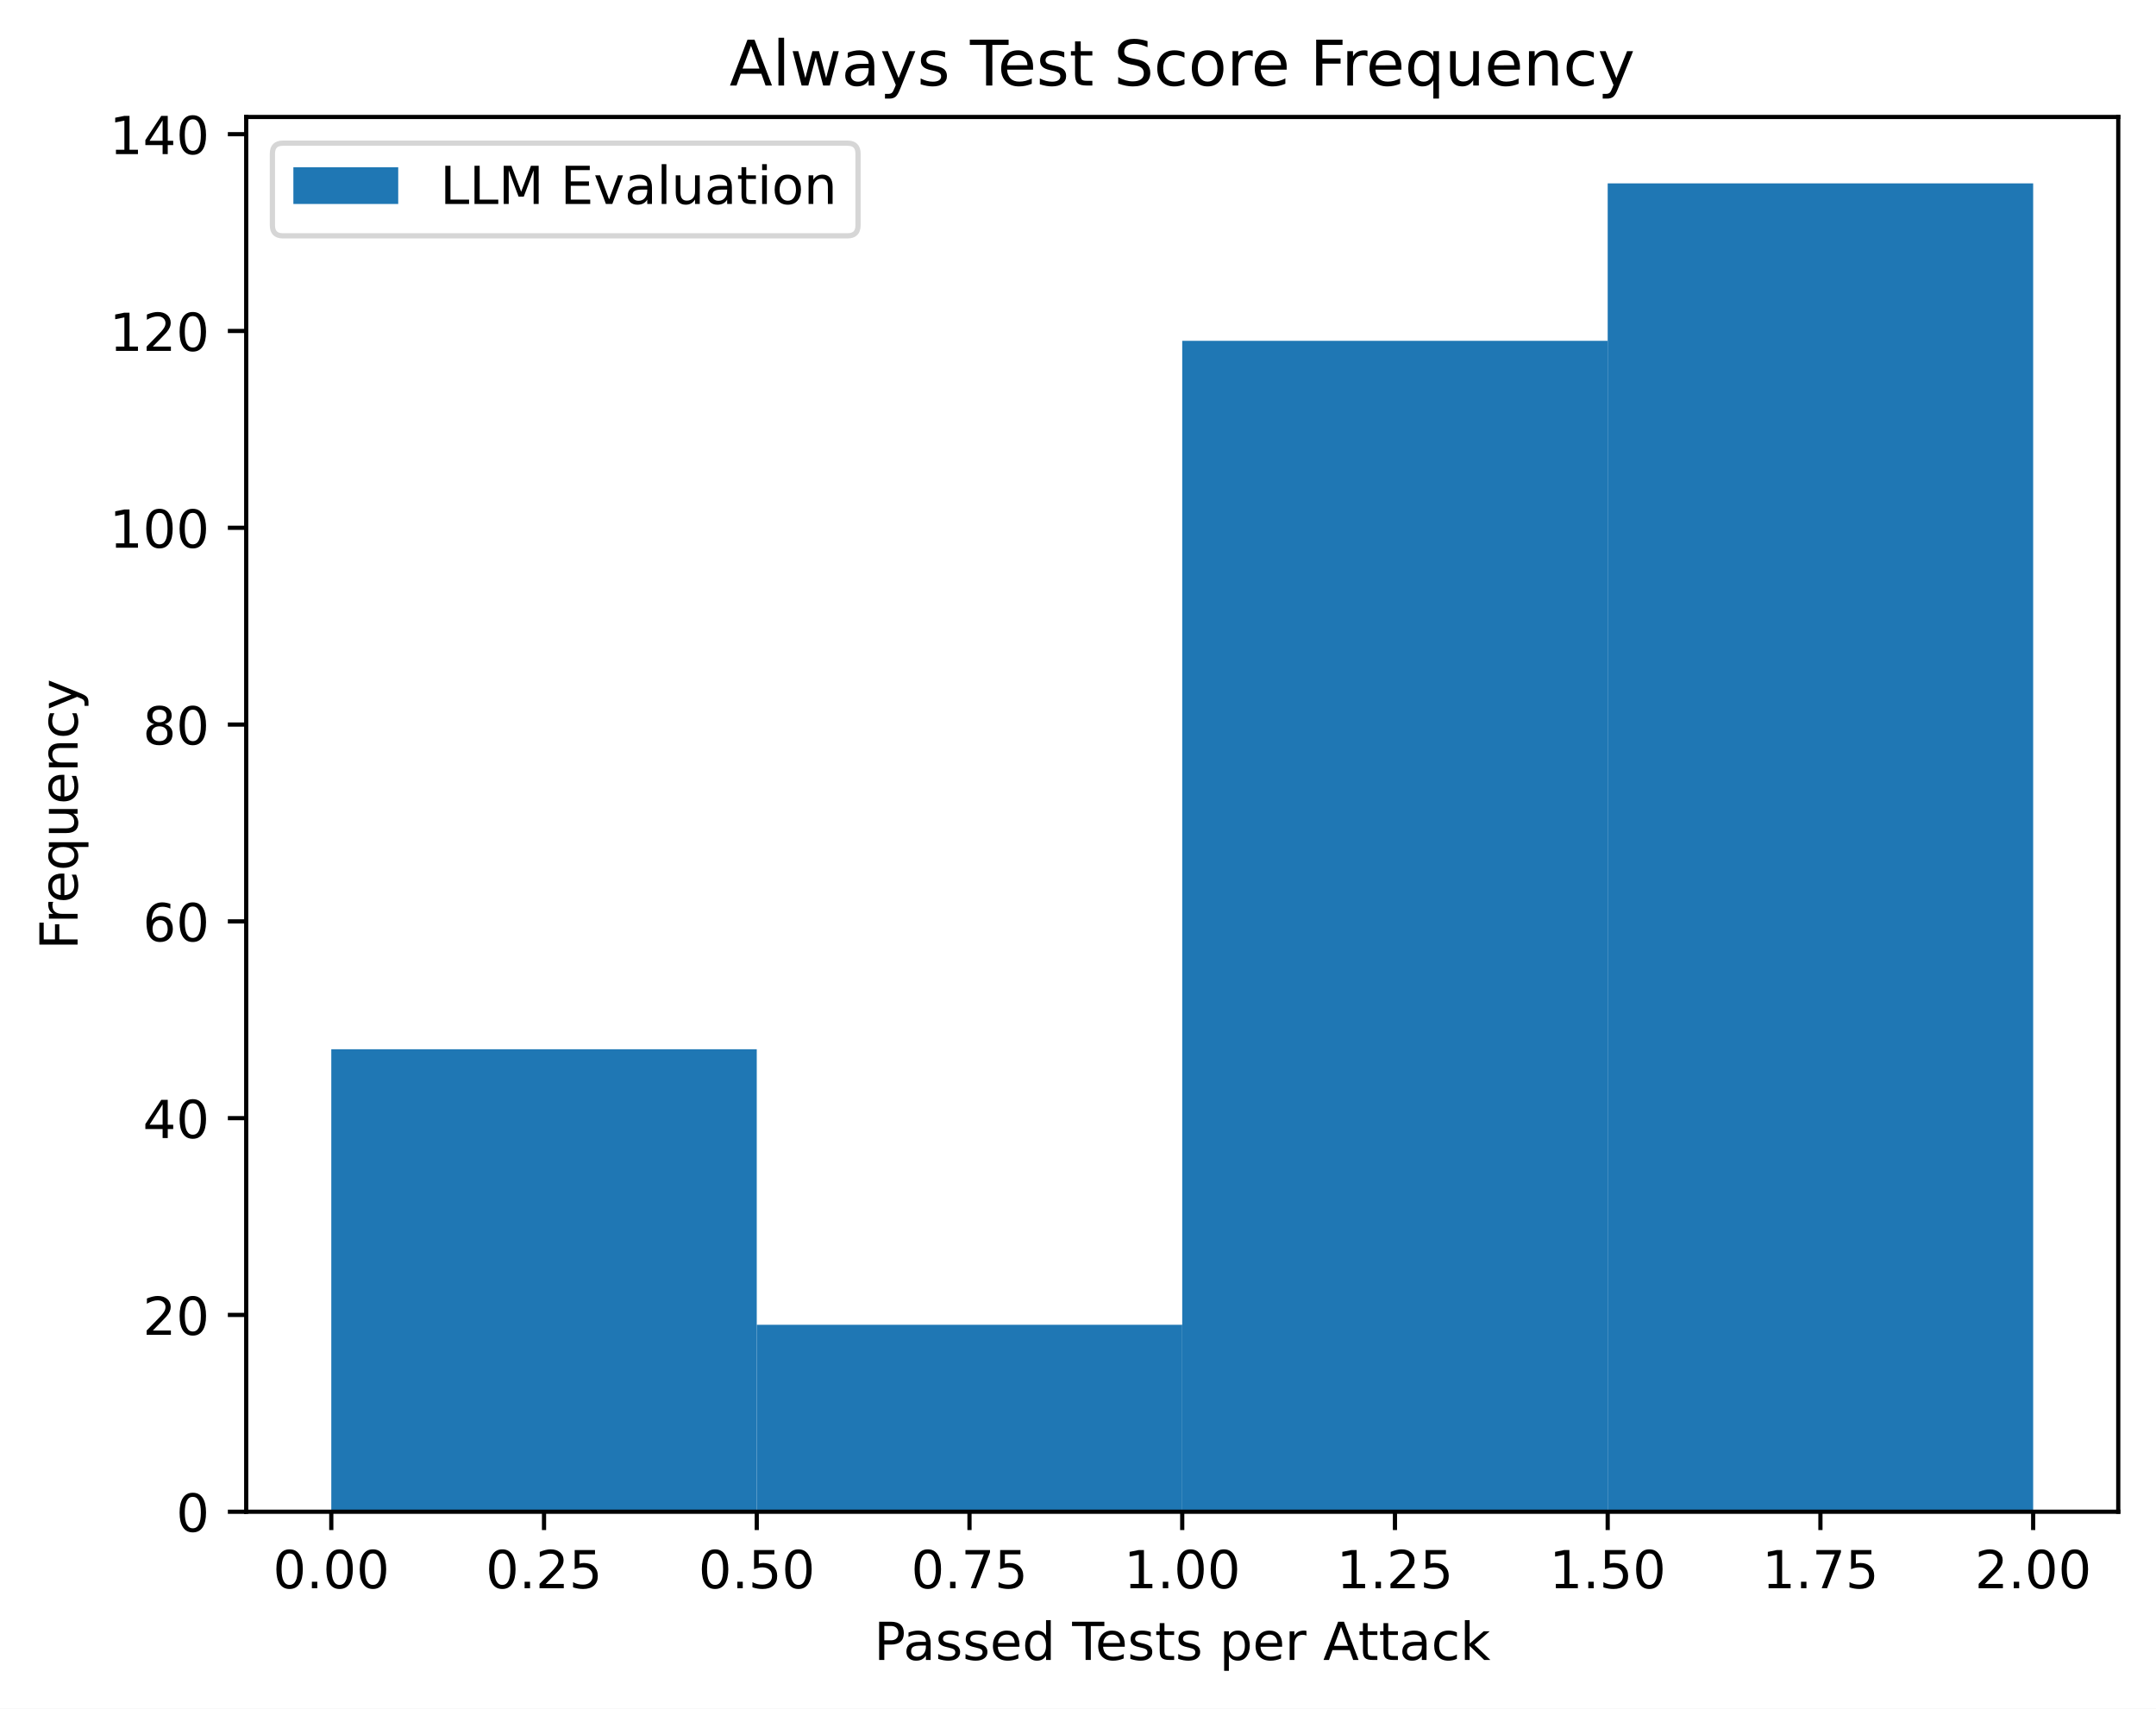
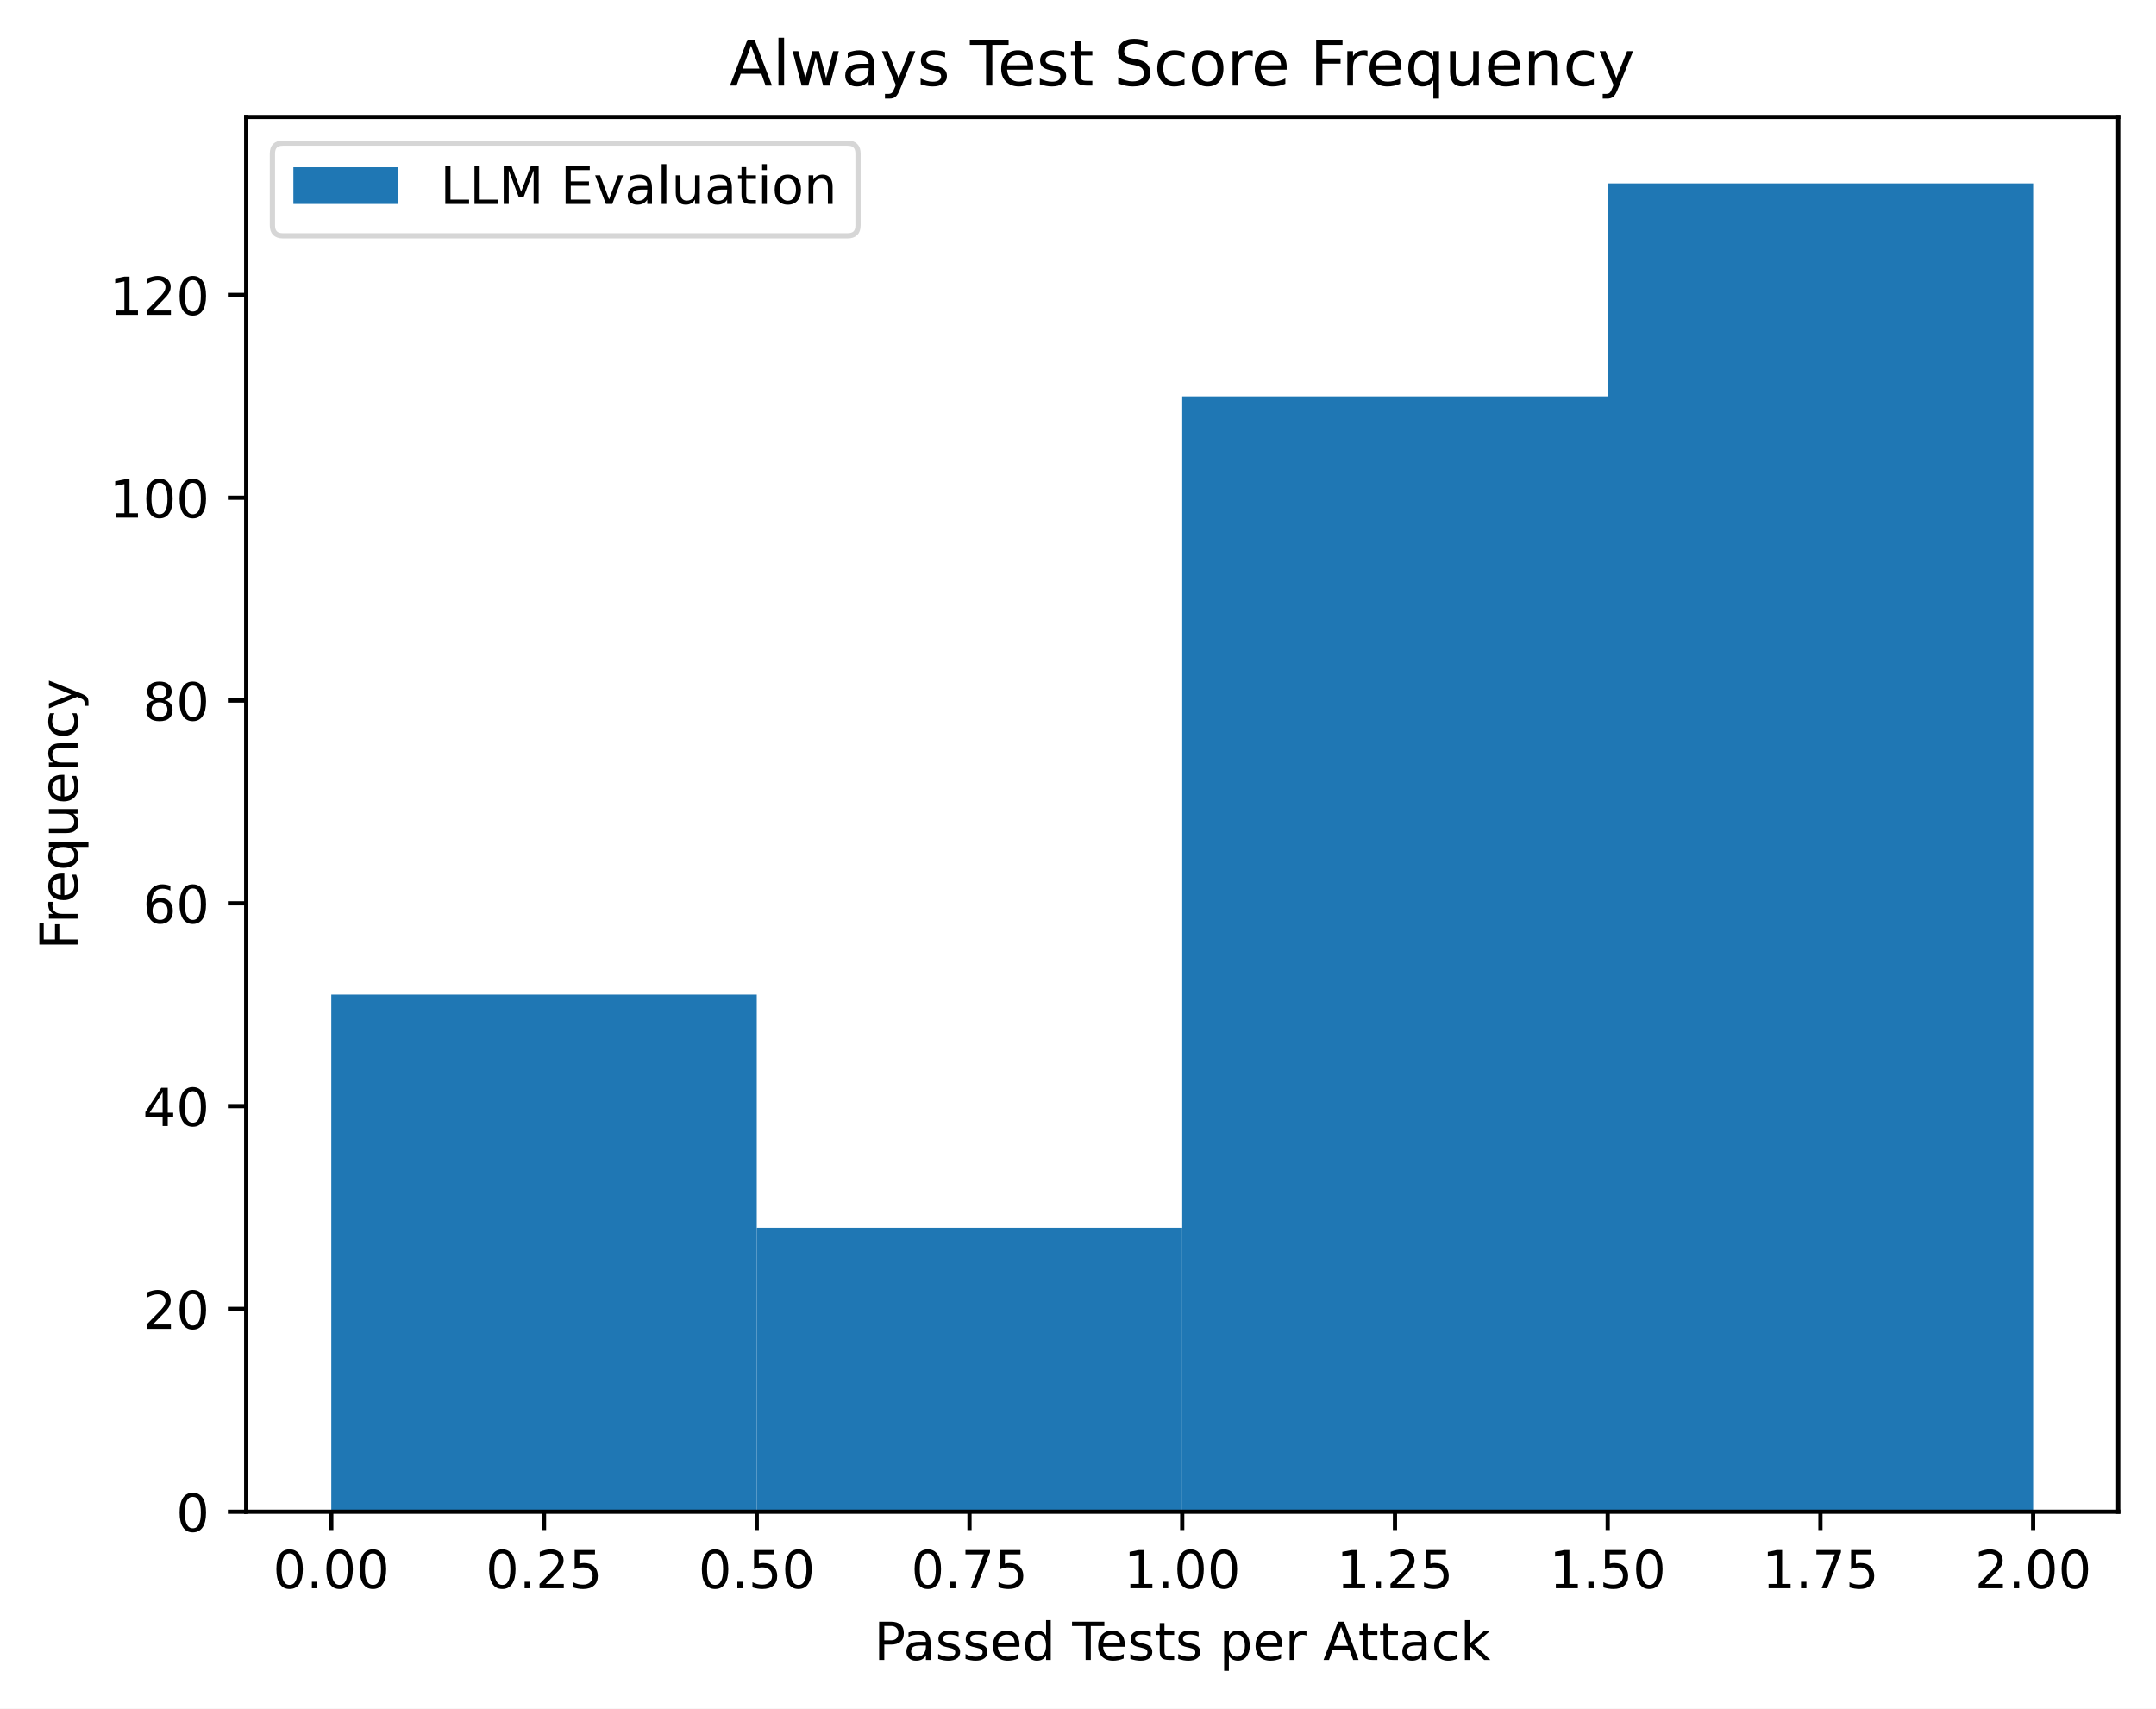
<svg xmlns="http://www.w3.org/2000/svg" xmlns:xlink="http://www.w3.org/1999/xlink" width="411.286pt" height="325.986pt" viewBox="0 0 411.286 325.986" version="1.1">
  <defs>
    <style type="text/css">*{stroke-linejoin: round; stroke-linecap: butt}</style>
  </defs>
  <g id="figure_1">
    <g id="patch_1">
      <path d="M 0 325.986  L 411.286 325.986  L 411.286 0  L 0 0  z " style="fill: #ffffff" />
    </g>
    <g id="axes_1">
      <g id="patch_2">
        <path d="M 46.966 288.43  L 404.086 288.43  L 404.086 22.318  L 46.966 22.318  z " style="fill: #ffffff" />
      </g>
      <g id="patch_3">
-         <path d="M 63.198 288.43  L 144.362 288.43  L 144.362 200.195  L 63.198 200.195  z " clip-path="url(#p78c21902e2)" style="fill: #1f77b4" />
+         <path d="M 63.198 288.43  L 144.362 288.43  L 144.362 189.763  L 63.198 189.763  z " clip-path="url(#p4175986f37)" style="fill: #1f77b4" />
      </g>
      <g id="patch_4">
-         <path d="M 144.362 288.43  L 225.526 288.43  L 225.526 252.761  L 144.362 252.761  z " clip-path="url(#p78c21902e2)" style="fill: #1f77b4" />
+         <path d="M 144.362 288.43  L 225.526 288.43  L 225.526 234.26  L 144.362 234.26  z " clip-path="url(#p4175986f37)" style="fill: #1f77b4" />
      </g>
      <g id="patch_5">
-         <path d="M 225.526 288.43  L 306.689 288.43  L 306.689 65.027  L 225.526 65.027  z " clip-path="url(#p78c21902e2)" style="fill: #1f77b4" />
+         <path d="M 225.526 288.43  L 306.689 288.43  L 306.689 75.618  L 225.526 75.618  z " clip-path="url(#p4175986f37)" style="fill: #1f77b4" />
      </g>
      <g id="patch_6">
-         <path d="M 306.689 288.43  L 387.853 288.43  L 387.853 34.99  L 306.689 34.99  z " clip-path="url(#p78c21902e2)" style="fill: #1f77b4" />
+         <path d="M 306.689 288.43  L 387.853 288.43  L 387.853 34.99  L 306.689 34.99  z " clip-path="url(#p4175986f37)" style="fill: #1f77b4" />
      </g>
      <g id="matplotlib.axis_1">
        <g id="xtick_1">
          <g id="line2d_1">
            <defs>
-               <path id="m07dcfac1b1" d="M 0 0  L 0 3.5  " style="stroke: #000000; stroke-width: 0.8" />
+               <path id="m804353c451" d="M 0 0  L 0 3.5  " style="stroke: #000000; stroke-width: 0.8" />
            </defs>
            <g>
-               <use xlink:href="#m07dcfac1b1" x="63.198" y="288.43" style="stroke: #000000; stroke-width: 0.8" />
+               <use xlink:href="#m804353c451" x="63.198" y="288.43" style="stroke: #000000; stroke-width: 0.8" />
            </g>
          </g>
          <g id="text_1">
            <g transform="translate(52.06554 303.0286) scale(0.1 -0.1)">
              <defs>
                <path id="DejaVuSans-30" d="M 2034 4250  Q 1547 4250 1301 3770  Q 1056 3291 1056 2328  Q 1056 1369 1301 889  Q 1547 409 2034 409  Q 2525 409 2770 889  Q 3016 1369 3016 2328  Q 3016 3291 2770 3770  Q 2525 4250 2034 4250  z M 2034 4750  Q 2819 4750 3233 4129  Q 3647 3509 3647 2328  Q 3647 1150 3233 529  Q 2819 -91 2034 -91  Q 1250 -91 836 529  Q 422 1150 422 2328  Q 422 3509 836 4129  Q 1250 4750 2034 4750  z " transform="scale(0.015625)" />
                <path id="DejaVuSans-2e" d="M 684 794  L 1344 794  L 1344 0  L 684 0  L 684 794  z " transform="scale(0.015625)" />
              </defs>
              <use xlink:href="#DejaVuSans-30" />
              <use xlink:href="#DejaVuSans-2e" transform="translate(63.62305 0)" />
              <use xlink:href="#DejaVuSans-30" transform="translate(95.41016 0)" />
              <use xlink:href="#DejaVuSans-30" transform="translate(159.0332 0)" />
            </g>
          </g>
        </g>
        <g id="xtick_2">
          <g id="line2d_2">
            <g>
-               <use xlink:href="#m07dcfac1b1" x="103.78" y="288.43" style="stroke: #000000; stroke-width: 0.8" />
+               <use xlink:href="#m804353c451" x="103.78" y="288.43" style="stroke: #000000; stroke-width: 0.8" />
            </g>
          </g>
          <g id="text_2">
            <g transform="translate(92.64736 303.0286) scale(0.1 -0.1)">
              <defs>
                <path id="DejaVuSans-32" d="M 1228 531  L 3431 531  L 3431 0  L 469 0  L 469 531  Q 828 903 1448 1529  Q 2069 2156 2228 2338  Q 2531 2678 2651 2914  Q 2772 3150 2772 3378  Q 2772 3750 2511 3984  Q 2250 4219 1831 4219  Q 1534 4219 1204 4116  Q 875 4013 500 3803  L 500 4441  Q 881 4594 1212 4672  Q 1544 4750 1819 4750  Q 2544 4750 2975 4387  Q 3406 4025 3406 3419  Q 3406 3131 3298 2873  Q 3191 2616 2906 2266  Q 2828 2175 2409 1742  Q 1991 1309 1228 531  z " transform="scale(0.015625)" />
                <path id="DejaVuSans-35" d="M 691 4666  L 3169 4666  L 3169 4134  L 1269 4134  L 1269 2991  Q 1406 3038 1543 3061  Q 1681 3084 1819 3084  Q 2600 3084 3056 2656  Q 3513 2228 3513 1497  Q 3513 744 3044 326  Q 2575 -91 1722 -91  Q 1428 -91 1123 -41  Q 819 9 494 109  L 494 744  Q 775 591 1075 516  Q 1375 441 1709 441  Q 2250 441 2565 725  Q 2881 1009 2881 1497  Q 2881 1984 2565 2268  Q 2250 2553 1709 2553  Q 1456 2553 1204 2497  Q 953 2441 691 2322  L 691 4666  z " transform="scale(0.015625)" />
              </defs>
              <use xlink:href="#DejaVuSans-30" />
              <use xlink:href="#DejaVuSans-2e" transform="translate(63.62305 0)" />
              <use xlink:href="#DejaVuSans-32" transform="translate(95.41016 0)" />
              <use xlink:href="#DejaVuSans-35" transform="translate(159.0332 0)" />
            </g>
          </g>
        </g>
        <g id="xtick_3">
          <g id="line2d_3">
            <g>
-               <use xlink:href="#m07dcfac1b1" x="144.362" y="288.43" style="stroke: #000000; stroke-width: 0.8" />
+               <use xlink:href="#m804353c451" x="144.362" y="288.43" style="stroke: #000000; stroke-width: 0.8" />
            </g>
          </g>
          <g id="text_3">
            <g transform="translate(133.2292 303.0286) scale(0.1 -0.1)">
              <use xlink:href="#DejaVuSans-30" />
              <use xlink:href="#DejaVuSans-2e" transform="translate(63.62305 0)" />
              <use xlink:href="#DejaVuSans-35" transform="translate(95.41016 0)" />
              <use xlink:href="#DejaVuSans-30" transform="translate(159.0332 0)" />
            </g>
          </g>
        </g>
        <g id="xtick_4">
          <g id="line2d_4">
            <g>
-               <use xlink:href="#m07dcfac1b1" x="184.944" y="288.43" style="stroke: #000000; stroke-width: 0.8" />
+               <use xlink:href="#m804353c451" x="184.944" y="288.43" style="stroke: #000000; stroke-width: 0.8" />
            </g>
          </g>
          <g id="text_4">
            <g transform="translate(173.811 303.0286) scale(0.1 -0.1)">
              <defs>
                <path id="DejaVuSans-37" d="M 525 4666  L 3525 4666  L 3525 4397  L 1831 0  L 1172 0  L 2766 4134  L 525 4134  L 525 4666  z " transform="scale(0.015625)" />
              </defs>
              <use xlink:href="#DejaVuSans-30" />
              <use xlink:href="#DejaVuSans-2e" transform="translate(63.62305 0)" />
              <use xlink:href="#DejaVuSans-37" transform="translate(95.41016 0)" />
              <use xlink:href="#DejaVuSans-35" transform="translate(159.0332 0)" />
            </g>
          </g>
        </g>
        <g id="xtick_5">
          <g id="line2d_5">
            <g>
-               <use xlink:href="#m07dcfac1b1" x="225.526" y="288.43" style="stroke: #000000; stroke-width: 0.8" />
+               <use xlink:href="#m804353c451" x="225.526" y="288.43" style="stroke: #000000; stroke-width: 0.8" />
            </g>
          </g>
          <g id="text_5">
            <g transform="translate(214.3928 303.0286) scale(0.1 -0.1)">
              <defs>
                <path id="DejaVuSans-31" d="M 794 531  L 1825 531  L 1825 4091  L 703 3866  L 703 4441  L 1819 4666  L 2450 4666  L 2450 531  L 3481 531  L 3481 0  L 794 0  L 794 531  z " transform="scale(0.015625)" />
              </defs>
              <use xlink:href="#DejaVuSans-31" />
              <use xlink:href="#DejaVuSans-2e" transform="translate(63.62305 0)" />
              <use xlink:href="#DejaVuSans-30" transform="translate(95.41016 0)" />
              <use xlink:href="#DejaVuSans-30" transform="translate(159.0332 0)" />
            </g>
          </g>
        </g>
        <g id="xtick_6">
          <g id="line2d_6">
            <g>
-               <use xlink:href="#m07dcfac1b1" x="266.107" y="288.43" style="stroke: #000000; stroke-width: 0.8" />
+               <use xlink:href="#m804353c451" x="266.107" y="288.43" style="stroke: #000000; stroke-width: 0.8" />
            </g>
          </g>
          <g id="text_6">
            <g transform="translate(254.9746 303.0286) scale(0.1 -0.1)">
              <use xlink:href="#DejaVuSans-31" />
              <use xlink:href="#DejaVuSans-2e" transform="translate(63.62305 0)" />
              <use xlink:href="#DejaVuSans-32" transform="translate(95.41016 0)" />
              <use xlink:href="#DejaVuSans-35" transform="translate(159.0332 0)" />
            </g>
          </g>
        </g>
        <g id="xtick_7">
          <g id="line2d_7">
            <g>
-               <use xlink:href="#m07dcfac1b1" x="306.689" y="288.43" style="stroke: #000000; stroke-width: 0.8" />
+               <use xlink:href="#m804353c451" x="306.689" y="288.43" style="stroke: #000000; stroke-width: 0.8" />
            </g>
          </g>
          <g id="text_7">
            <g transform="translate(295.5564 303.0286) scale(0.1 -0.1)">
              <use xlink:href="#DejaVuSans-31" />
              <use xlink:href="#DejaVuSans-2e" transform="translate(63.62305 0)" />
              <use xlink:href="#DejaVuSans-35" transform="translate(95.41016 0)" />
              <use xlink:href="#DejaVuSans-30" transform="translate(159.0332 0)" />
            </g>
          </g>
        </g>
        <g id="xtick_8">
          <g id="line2d_8">
            <g>
-               <use xlink:href="#m07dcfac1b1" x="347.271" y="288.43" style="stroke: #000000; stroke-width: 0.8" />
+               <use xlink:href="#m804353c451" x="347.271" y="288.43" style="stroke: #000000; stroke-width: 0.8" />
            </g>
          </g>
          <g id="text_8">
            <g transform="translate(336.1383 303.0286) scale(0.1 -0.1)">
              <use xlink:href="#DejaVuSans-31" />
              <use xlink:href="#DejaVuSans-2e" transform="translate(63.62305 0)" />
              <use xlink:href="#DejaVuSans-37" transform="translate(95.41016 0)" />
              <use xlink:href="#DejaVuSans-35" transform="translate(159.0332 0)" />
            </g>
          </g>
        </g>
        <g id="xtick_9">
          <g id="line2d_9">
            <g>
-               <use xlink:href="#m07dcfac1b1" x="387.853" y="288.43" style="stroke: #000000; stroke-width: 0.8" />
+               <use xlink:href="#m804353c451" x="387.853" y="288.43" style="stroke: #000000; stroke-width: 0.8" />
            </g>
          </g>
          <g id="text_9">
            <g transform="translate(376.7201 303.0286) scale(0.1 -0.1)">
              <use xlink:href="#DejaVuSans-32" />
              <use xlink:href="#DejaVuSans-2e" transform="translate(63.62305 0)" />
              <use xlink:href="#DejaVuSans-30" transform="translate(95.41016 0)" />
              <use xlink:href="#DejaVuSans-30" transform="translate(159.0332 0)" />
            </g>
          </g>
        </g>
        <g id="text_10">
          <g transform="translate(166.7264 316.7067) scale(0.1 -0.1)">
            <defs>
              <path id="DejaVuSans-50" d="M 1259 4147  L 1259 2394  L 2053 2394  Q 2494 2394 2734 2622  Q 2975 2850 2975 3272  Q 2975 3691 2734 3919  Q 2494 4147 2053 4147  L 1259 4147  z M 628 4666  L 2053 4666  Q 2838 4666 3239 4311  Q 3641 3956 3641 3272  Q 3641 2581 3239 2228  Q 2838 1875 2053 1875  L 1259 1875  L 1259 0  L 628 0  L 628 4666  z " transform="scale(0.015625)" />
              <path id="DejaVuSans-61" d="M 2194 1759  Q 1497 1759 1228 1600  Q 959 1441 959 1056  Q 959 750 1161 570  Q 1363 391 1709 391  Q 2188 391 2477 730  Q 2766 1069 2766 1631  L 2766 1759  L 2194 1759  z M 3341 1997  L 3341 0  L 2766 0  L 2766 531  Q 2569 213 2275 61  Q 1981 -91 1556 -91  Q 1019 -91 701 211  Q 384 513 384 1019  Q 384 1609 779 1909  Q 1175 2209 1959 2209  L 2766 2209  L 2766 2266  Q 2766 2663 2505 2880  Q 2244 3097 1772 3097  Q 1472 3097 1187 3025  Q 903 2953 641 2809  L 641 3341  Q 956 3463 1253 3523  Q 1550 3584 1831 3584  Q 2591 3584 2966 3190  Q 3341 2797 3341 1997  z " transform="scale(0.015625)" />
              <path id="DejaVuSans-73" d="M 2834 3397  L 2834 2853  Q 2591 2978 2328 3040  Q 2066 3103 1784 3103  Q 1356 3103 1142 2972  Q 928 2841 928 2578  Q 928 2378 1081 2264  Q 1234 2150 1697 2047  L 1894 2003  Q 2506 1872 2764 1633  Q 3022 1394 3022 966  Q 3022 478 2636 193  Q 2250 -91 1575 -91  Q 1294 -91 989 -36  Q 684 19 347 128  L 347 722  Q 666 556 975 473  Q 1284 391 1588 391  Q 1994 391 2212 530  Q 2431 669 2431 922  Q 2431 1156 2273 1281  Q 2116 1406 1581 1522  L 1381 1569  Q 847 1681 609 1914  Q 372 2147 372 2553  Q 372 3047 722 3315  Q 1072 3584 1716 3584  Q 2034 3584 2315 3537  Q 2597 3491 2834 3397  z " transform="scale(0.015625)" />
              <path id="DejaVuSans-65" d="M 3597 1894  L 3597 1613  L 953 1613  Q 991 1019 1311 708  Q 1631 397 2203 397  Q 2534 397 2845 478  Q 3156 559 3463 722  L 3463 178  Q 3153 47 2828 -22  Q 2503 -91 2169 -91  Q 1331 -91 842 396  Q 353 884 353 1716  Q 353 2575 817 3079  Q 1281 3584 2069 3584  Q 2775 3584 3186 3129  Q 3597 2675 3597 1894  z M 3022 2063  Q 3016 2534 2758 2815  Q 2500 3097 2075 3097  Q 1594 3097 1305 2825  Q 1016 2553 972 2059  L 3022 2063  z " transform="scale(0.015625)" />
              <path id="DejaVuSans-64" d="M 2906 2969  L 2906 4863  L 3481 4863  L 3481 0  L 2906 0  L 2906 525  Q 2725 213 2448 61  Q 2172 -91 1784 -91  Q 1150 -91 751 415  Q 353 922 353 1747  Q 353 2572 751 3078  Q 1150 3584 1784 3584  Q 2172 3584 2448 3432  Q 2725 3281 2906 2969  z M 947 1747  Q 947 1113 1208 752  Q 1469 391 1925 391  Q 2381 391 2643 752  Q 2906 1113 2906 1747  Q 2906 2381 2643 2742  Q 2381 3103 1925 3103  Q 1469 3103 1208 2742  Q 947 2381 947 1747  z " transform="scale(0.015625)" />
              <path id="DejaVuSans-20" transform="scale(0.015625)" />
              <path id="DejaVuSans-54" d="M -19 4666  L 3928 4666  L 3928 4134  L 2272 4134  L 2272 0  L 1638 0  L 1638 4134  L -19 4134  L -19 4666  z " transform="scale(0.015625)" />
              <path id="DejaVuSans-74" d="M 1172 4494  L 1172 3500  L 2356 3500  L 2356 3053  L 1172 3053  L 1172 1153  Q 1172 725 1289 603  Q 1406 481 1766 481  L 2356 481  L 2356 0  L 1766 0  Q 1100 0 847 248  Q 594 497 594 1153  L 594 3053  L 172 3053  L 172 3500  L 594 3500  L 594 4494  L 1172 4494  z " transform="scale(0.015625)" />
              <path id="DejaVuSans-70" d="M 1159 525  L 1159 -1331  L 581 -1331  L 581 3500  L 1159 3500  L 1159 2969  Q 1341 3281 1617 3432  Q 1894 3584 2278 3584  Q 2916 3584 3314 3078  Q 3713 2572 3713 1747  Q 3713 922 3314 415  Q 2916 -91 2278 -91  Q 1894 -91 1617 61  Q 1341 213 1159 525  z M 3116 1747  Q 3116 2381 2855 2742  Q 2594 3103 2138 3103  Q 1681 3103 1420 2742  Q 1159 2381 1159 1747  Q 1159 1113 1420 752  Q 1681 391 2138 391  Q 2594 391 2855 752  Q 3116 1113 3116 1747  z " transform="scale(0.015625)" />
              <path id="DejaVuSans-72" d="M 2631 2963  Q 2534 3019 2420 3045  Q 2306 3072 2169 3072  Q 1681 3072 1420 2755  Q 1159 2438 1159 1844  L 1159 0  L 581 0  L 581 3500  L 1159 3500  L 1159 2956  Q 1341 3275 1631 3429  Q 1922 3584 2338 3584  Q 2397 3584 2469 3576  Q 2541 3569 2628 3553  L 2631 2963  z " transform="scale(0.015625)" />
              <path id="DejaVuSans-41" d="M 2188 4044  L 1331 1722  L 3047 1722  L 2188 4044  z M 1831 4666  L 2547 4666  L 4325 0  L 3669 0  L 3244 1197  L 1141 1197  L 716 0  L 50 0  L 1831 4666  z " transform="scale(0.015625)" />
              <path id="DejaVuSans-63" d="M 3122 3366  L 3122 2828  Q 2878 2963 2633 3030  Q 2388 3097 2138 3097  Q 1578 3097 1268 2742  Q 959 2388 959 1747  Q 959 1106 1268 751  Q 1578 397 2138 397  Q 2388 397 2633 464  Q 2878 531 3122 666  L 3122 134  Q 2881 22 2623 -34  Q 2366 -91 2075 -91  Q 1284 -91 818 406  Q 353 903 353 1747  Q 353 2603 823 3093  Q 1294 3584 2113 3584  Q 2378 3584 2631 3529  Q 2884 3475 3122 3366  z " transform="scale(0.015625)" />
              <path id="DejaVuSans-6b" d="M 581 4863  L 1159 4863  L 1159 1991  L 2875 3500  L 3609 3500  L 1753 1863  L 3688 0  L 2938 0  L 1159 1709  L 1159 0  L 581 0  L 581 4863  z " transform="scale(0.015625)" />
            </defs>
            <use xlink:href="#DejaVuSans-50" />
            <use xlink:href="#DejaVuSans-61" transform="translate(55.80273 0)" />
            <use xlink:href="#DejaVuSans-73" transform="translate(117.082 0)" />
            <use xlink:href="#DejaVuSans-73" transform="translate(169.1816 0)" />
            <use xlink:href="#DejaVuSans-65" transform="translate(221.2812 0)" />
            <use xlink:href="#DejaVuSans-64" transform="translate(282.8047 0)" />
            <use xlink:href="#DejaVuSans-20" transform="translate(346.2812 0)" />
            <use xlink:href="#DejaVuSans-54" transform="translate(378.0684 0)" />
            <use xlink:href="#DejaVuSans-65" transform="translate(422.1523 0)" />
            <use xlink:href="#DejaVuSans-73" transform="translate(483.6758 0)" />
            <use xlink:href="#DejaVuSans-74" transform="translate(535.7754 0)" />
            <use xlink:href="#DejaVuSans-73" transform="translate(574.9844 0)" />
            <use xlink:href="#DejaVuSans-20" transform="translate(627.084 0)" />
            <use xlink:href="#DejaVuSans-70" transform="translate(658.8711 0)" />
            <use xlink:href="#DejaVuSans-65" transform="translate(722.3477 0)" />
            <use xlink:href="#DejaVuSans-72" transform="translate(783.8711 0)" />
            <use xlink:href="#DejaVuSans-20" transform="translate(824.9844 0)" />
            <use xlink:href="#DejaVuSans-41" transform="translate(856.7715 0)" />
            <use xlink:href="#DejaVuSans-74" transform="translate(923.4297 0)" />
            <use xlink:href="#DejaVuSans-74" transform="translate(962.6387 0)" />
            <use xlink:href="#DejaVuSans-61" transform="translate(1001.848 0)" />
            <use xlink:href="#DejaVuSans-63" transform="translate(1063.127 0)" />
            <use xlink:href="#DejaVuSans-6b" transform="translate(1118.107 0)" />
          </g>
        </g>
      </g>
      <g id="matplotlib.axis_2">
        <g id="ytick_1">
          <g id="line2d_10">
            <defs>
-               <path id="m06038c0ce0" d="M 0 0  L -3.5 0  " style="stroke: #000000; stroke-width: 0.8" />
+               <path id="m12a990b84c" d="M 0 0  L -3.5 0  " style="stroke: #000000; stroke-width: 0.8" />
            </defs>
            <g>
-               <use xlink:href="#m06038c0ce0" x="46.966" y="288.43" style="stroke: #000000; stroke-width: 0.8" />
+               <use xlink:href="#m12a990b84c" x="46.966" y="288.43" style="stroke: #000000; stroke-width: 0.8" />
            </g>
          </g>
          <g id="text_11">
            <g transform="translate(33.60312 292.2293) scale(0.1 -0.1)">
              <use xlink:href="#DejaVuSans-30" />
            </g>
          </g>
        </g>
        <g id="ytick_2">
          <g id="line2d_11">
            <g>
-               <use xlink:href="#m06038c0ce0" x="46.966" y="250.883" style="stroke: #000000; stroke-width: 0.8" />
+               <use xlink:href="#m12a990b84c" x="46.966" y="249.737" style="stroke: #000000; stroke-width: 0.8" />
            </g>
          </g>
          <g id="text_12">
-             <g transform="translate(27.24063 254.6827) scale(0.1 -0.1)">
+             <g transform="translate(27.24063 253.5362) scale(0.1 -0.1)">
              <use xlink:href="#DejaVuSans-32" />
              <use xlink:href="#DejaVuSans-30" transform="translate(63.62305 0)" />
            </g>
          </g>
        </g>
        <g id="ytick_3">
          <g id="line2d_12">
            <g>
-               <use xlink:href="#m06038c0ce0" x="46.966" y="213.337" style="stroke: #000000; stroke-width: 0.8" />
+               <use xlink:href="#m12a990b84c" x="46.966" y="211.044" style="stroke: #000000; stroke-width: 0.8" />
            </g>
          </g>
          <g id="text_13">
-             <g transform="translate(27.24063 217.136) scale(0.1 -0.1)">
+             <g transform="translate(27.24063 214.8431) scale(0.1 -0.1)">
              <defs>
                <path id="DejaVuSans-34" d="M 2419 4116  L 825 1625  L 2419 1625  L 2419 4116  z M 2253 4666  L 3047 4666  L 3047 1625  L 3713 1625  L 3713 1100  L 3047 1100  L 3047 0  L 2419 0  L 2419 1100  L 313 1100  L 313 1709  L 2253 4666  z " transform="scale(0.015625)" />
              </defs>
              <use xlink:href="#DejaVuSans-34" />
              <use xlink:href="#DejaVuSans-30" transform="translate(63.62305 0)" />
            </g>
          </g>
        </g>
        <g id="ytick_4">
          <g id="line2d_13">
            <g>
-               <use xlink:href="#m06038c0ce0" x="46.966" y="175.79" style="stroke: #000000; stroke-width: 0.8" />
+               <use xlink:href="#m12a990b84c" x="46.966" y="172.351" style="stroke: #000000; stroke-width: 0.8" />
            </g>
          </g>
          <g id="text_14">
-             <g transform="translate(27.24063 179.5893) scale(0.1 -0.1)">
+             <g transform="translate(27.24063 176.15) scale(0.1 -0.1)">
              <defs>
                <path id="DejaVuSans-36" d="M 2113 2584  Q 1688 2584 1439 2293  Q 1191 2003 1191 1497  Q 1191 994 1439 701  Q 1688 409 2113 409  Q 2538 409 2786 701  Q 3034 994 3034 1497  Q 3034 2003 2786 2293  Q 2538 2584 2113 2584  z M 3366 4563  L 3366 3988  Q 3128 4100 2886 4159  Q 2644 4219 2406 4219  Q 1781 4219 1451 3797  Q 1122 3375 1075 2522  Q 1259 2794 1537 2939  Q 1816 3084 2150 3084  Q 2853 3084 3261 2657  Q 3669 2231 3669 1497  Q 3669 778 3244 343  Q 2819 -91 2113 -91  Q 1303 -91 875 529  Q 447 1150 447 2328  Q 447 3434 972 4092  Q 1497 4750 2381 4750  Q 2619 4750 2861 4703  Q 3103 4656 3366 4563  z " transform="scale(0.015625)" />
              </defs>
              <use xlink:href="#DejaVuSans-36" />
              <use xlink:href="#DejaVuSans-30" transform="translate(63.62305 0)" />
            </g>
          </g>
        </g>
        <g id="ytick_5">
          <g id="line2d_14">
            <g>
-               <use xlink:href="#m06038c0ce0" x="46.966" y="138.243" style="stroke: #000000; stroke-width: 0.8" />
+               <use xlink:href="#m12a990b84c" x="46.966" y="133.658" style="stroke: #000000; stroke-width: 0.8" />
            </g>
          </g>
          <g id="text_15">
-             <g transform="translate(27.24063 142.0427) scale(0.1 -0.1)">
+             <g transform="translate(27.24063 137.4568) scale(0.1 -0.1)">
              <defs>
                <path id="DejaVuSans-38" d="M 2034 2216  Q 1584 2216 1326 1975  Q 1069 1734 1069 1313  Q 1069 891 1326 650  Q 1584 409 2034 409  Q 2484 409 2743 651  Q 3003 894 3003 1313  Q 3003 1734 2745 1975  Q 2488 2216 2034 2216  z M 1403 2484  Q 997 2584 770 2862  Q 544 3141 544 3541  Q 544 4100 942 4425  Q 1341 4750 2034 4750  Q 2731 4750 3128 4425  Q 3525 4100 3525 3541  Q 3525 3141 3298 2862  Q 3072 2584 2669 2484  Q 3125 2378 3379 2068  Q 3634 1759 3634 1313  Q 3634 634 3220 271  Q 2806 -91 2034 -91  Q 1263 -91 848 271  Q 434 634 434 1313  Q 434 1759 690 2068  Q 947 2378 1403 2484  z M 1172 3481  Q 1172 3119 1398 2916  Q 1625 2713 2034 2713  Q 2441 2713 2670 2916  Q 2900 3119 2900 3481  Q 2900 3844 2670 4047  Q 2441 4250 2034 4250  Q 1625 4250 1398 4047  Q 1172 3844 1172 3481  z " transform="scale(0.015625)" />
              </defs>
              <use xlink:href="#DejaVuSans-38" />
              <use xlink:href="#DejaVuSans-30" transform="translate(63.62305 0)" />
            </g>
          </g>
        </g>
        <g id="ytick_6">
          <g id="line2d_15">
            <g>
-               <use xlink:href="#m06038c0ce0" x="46.966" y="100.697" style="stroke: #000000; stroke-width: 0.8" />
+               <use xlink:href="#m12a990b84c" x="46.966" y="94.964" style="stroke: #000000; stroke-width: 0.8" />
            </g>
          </g>
          <g id="text_16">
-             <g transform="translate(20.87813 104.496) scale(0.1 -0.1)">
+             <g transform="translate(20.87813 98.76369) scale(0.1 -0.1)">
              <use xlink:href="#DejaVuSans-31" />
              <use xlink:href="#DejaVuSans-30" transform="translate(63.62305 0)" />
              <use xlink:href="#DejaVuSans-30" transform="translate(127.2461 0)" />
            </g>
          </g>
        </g>
        <g id="ytick_7">
          <g id="line2d_16">
            <g>
-               <use xlink:href="#m06038c0ce0" x="46.966" y="63.15" style="stroke: #000000; stroke-width: 0.8" />
+               <use xlink:href="#m12a990b84c" x="46.966" y="56.271" style="stroke: #000000; stroke-width: 0.8" />
            </g>
          </g>
          <g id="text_17">
-             <g transform="translate(20.87813 66.94934) scale(0.1 -0.1)">
+             <g transform="translate(20.87813 60.07057) scale(0.1 -0.1)">
              <use xlink:href="#DejaVuSans-31" />
              <use xlink:href="#DejaVuSans-32" transform="translate(63.62305 0)" />
              <use xlink:href="#DejaVuSans-30" transform="translate(127.2461 0)" />
            </g>
          </g>
        </g>
-         <g id="ytick_8">
-           <g id="line2d_17">
-             <g>
-               <use xlink:href="#m06038c0ce0" x="46.966" y="25.603" style="stroke: #000000; stroke-width: 0.8" />
-             </g>
-           </g>
-           <g id="text_18">
-             <g transform="translate(20.87813 29.40268) scale(0.1 -0.1)">
-               <use xlink:href="#DejaVuSans-31" />
-               <use xlink:href="#DejaVuSans-34" transform="translate(63.62305 0)" />
-               <use xlink:href="#DejaVuSans-30" transform="translate(127.2461 0)" />
-             </g>
-           </g>
-         </g>
-         <g id="text_19">
+         <g id="text_18">
          <g transform="translate(14.79844 181.2038) rotate(-90) scale(0.1 -0.1)">
            <defs>
              <path id="DejaVuSans-46" d="M 628 4666  L 3309 4666  L 3309 4134  L 1259 4134  L 1259 2759  L 3109 2759  L 3109 2228  L 1259 2228  L 1259 0  L 628 0  L 628 4666  z " transform="scale(0.015625)" />
              <path id="DejaVuSans-71" d="M 947 1747  Q 947 1113 1208 752  Q 1469 391 1925 391  Q 2381 391 2643 752  Q 2906 1113 2906 1747  Q 2906 2381 2643 2742  Q 2381 3103 1925 3103  Q 1469 3103 1208 2742  Q 947 2381 947 1747  z M 2906 525  Q 2725 213 2448 61  Q 2172 -91 1784 -91  Q 1150 -91 751 415  Q 353 922 353 1747  Q 353 2572 751 3078  Q 1150 3584 1784 3584  Q 2172 3584 2448 3432  Q 2725 3281 2906 2969  L 2906 3500  L 3481 3500  L 3481 -1331  L 2906 -1331  L 2906 525  z " transform="scale(0.015625)" />
              <path id="DejaVuSans-75" d="M 544 1381  L 544 3500  L 1119 3500  L 1119 1403  Q 1119 906 1312 657  Q 1506 409 1894 409  Q 2359 409 2629 706  Q 2900 1003 2900 1516  L 2900 3500  L 3475 3500  L 3475 0  L 2900 0  L 2900 538  Q 2691 219 2414 64  Q 2138 -91 1772 -91  Q 1169 -91 856 284  Q 544 659 544 1381  z M 1991 3584  L 1991 3584  z " transform="scale(0.015625)" />
              <path id="DejaVuSans-6e" d="M 3513 2113  L 3513 0  L 2938 0  L 2938 2094  Q 2938 2591 2744 2837  Q 2550 3084 2163 3084  Q 1697 3084 1428 2787  Q 1159 2491 1159 1978  L 1159 0  L 581 0  L 581 3500  L 1159 3500  L 1159 2956  Q 1366 3272 1645 3428  Q 1925 3584 2291 3584  Q 2894 3584 3203 3211  Q 3513 2838 3513 2113  z " transform="scale(0.015625)" />
              <path id="DejaVuSans-79" d="M 2059 -325  Q 1816 -950 1584 -1140  Q 1353 -1331 966 -1331  L 506 -1331  L 506 -850  L 844 -850  Q 1081 -850 1212 -737  Q 1344 -625 1503 -206  L 1606 56  L 191 3500  L 800 3500  L 1894 763  L 2988 3500  L 3597 3500  L 2059 -325  z " transform="scale(0.015625)" />
            </defs>
            <use xlink:href="#DejaVuSans-46" />
            <use xlink:href="#DejaVuSans-72" transform="translate(50.26953 0)" />
            <use xlink:href="#DejaVuSans-65" transform="translate(89.13281 0)" />
            <use xlink:href="#DejaVuSans-71" transform="translate(150.6562 0)" />
            <use xlink:href="#DejaVuSans-75" transform="translate(214.1328 0)" />
            <use xlink:href="#DejaVuSans-65" transform="translate(277.5117 0)" />
            <use xlink:href="#DejaVuSans-6e" transform="translate(339.0352 0)" />
            <use xlink:href="#DejaVuSans-63" transform="translate(402.4141 0)" />
            <use xlink:href="#DejaVuSans-79" transform="translate(457.3945 0)" />
          </g>
        </g>
      </g>
      <g id="patch_7">
        <path d="M 46.966 288.43  L 46.966 22.318  " style="fill: none; stroke: #000000; stroke-width: 0.8; stroke-linejoin: miter; stroke-linecap: square" />
      </g>
      <g id="patch_8">
        <path d="M 404.086 288.43  L 404.086 22.318  " style="fill: none; stroke: #000000; stroke-width: 0.8; stroke-linejoin: miter; stroke-linecap: square" />
      </g>
      <g id="patch_9">
        <path d="M 46.966 288.43  L 404.086 288.43  " style="fill: none; stroke: #000000; stroke-width: 0.8; stroke-linejoin: miter; stroke-linecap: square" />
      </g>
      <g id="patch_10">
        <path d="M 46.966 22.318  L 404.086 22.318  " style="fill: none; stroke: #000000; stroke-width: 0.8; stroke-linejoin: miter; stroke-linecap: square" />
      </g>
-       <g id="text_20">
+       <g id="text_19">
        <g transform="translate(139.1603 16.31812) scale(0.12 -0.12)">
          <defs>
            <path id="DejaVuSans-6c" d="M 603 4863  L 1178 4863  L 1178 0  L 603 0  L 603 4863  z " transform="scale(0.015625)" />
            <path id="DejaVuSans-77" d="M 269 3500  L 844 3500  L 1563 769  L 2278 3500  L 2956 3500  L 3675 769  L 4391 3500  L 4966 3500  L 4050 0  L 3372 0  L 2619 2869  L 1863 0  L 1184 0  L 269 3500  z " transform="scale(0.015625)" />
            <path id="DejaVuSans-53" d="M 3425 4513  L 3425 3897  Q 3066 4069 2747 4153  Q 2428 4238 2131 4238  Q 1616 4238 1336 4038  Q 1056 3838 1056 3469  Q 1056 3159 1242 3001  Q 1428 2844 1947 2747  L 2328 2669  Q 3034 2534 3370 2195  Q 3706 1856 3706 1288  Q 3706 609 3251 259  Q 2797 -91 1919 -91  Q 1588 -91 1214 -16  Q 841 59 441 206  L 441 856  Q 825 641 1194 531  Q 1563 422 1919 422  Q 2459 422 2753 634  Q 3047 847 3047 1241  Q 3047 1584 2836 1778  Q 2625 1972 2144 2069  L 1759 2144  Q 1053 2284 737 2584  Q 422 2884 422 3419  Q 422 4038 858 4394  Q 1294 4750 2059 4750  Q 2388 4750 2728 4690  Q 3069 4631 3425 4513  z " transform="scale(0.015625)" />
            <path id="DejaVuSans-6f" d="M 1959 3097  Q 1497 3097 1228 2736  Q 959 2375 959 1747  Q 959 1119 1226 758  Q 1494 397 1959 397  Q 2419 397 2687 759  Q 2956 1122 2956 1747  Q 2956 2369 2687 2733  Q 2419 3097 1959 3097  z M 1959 3584  Q 2709 3584 3137 3096  Q 3566 2609 3566 1747  Q 3566 888 3137 398  Q 2709 -91 1959 -91  Q 1206 -91 779 398  Q 353 888 353 1747  Q 353 2609 779 3096  Q 1206 3584 1959 3584  z " transform="scale(0.015625)" />
          </defs>
          <use xlink:href="#DejaVuSans-41" />
          <use xlink:href="#DejaVuSans-6c" transform="translate(68.4082 0)" />
          <use xlink:href="#DejaVuSans-77" transform="translate(96.19141 0)" />
          <use xlink:href="#DejaVuSans-61" transform="translate(177.9785 0)" />
          <use xlink:href="#DejaVuSans-79" transform="translate(239.2578 0)" />
          <use xlink:href="#DejaVuSans-73" transform="translate(298.4375 0)" />
          <use xlink:href="#DejaVuSans-20" transform="translate(350.5371 0)" />
          <use xlink:href="#DejaVuSans-54" transform="translate(382.3242 0)" />
          <use xlink:href="#DejaVuSans-65" transform="translate(426.4082 0)" />
          <use xlink:href="#DejaVuSans-73" transform="translate(487.9316 0)" />
          <use xlink:href="#DejaVuSans-74" transform="translate(540.0312 0)" />
          <use xlink:href="#DejaVuSans-20" transform="translate(579.2402 0)" />
          <use xlink:href="#DejaVuSans-53" transform="translate(611.0273 0)" />
          <use xlink:href="#DejaVuSans-63" transform="translate(674.5039 0)" />
          <use xlink:href="#DejaVuSans-6f" transform="translate(729.4844 0)" />
          <use xlink:href="#DejaVuSans-72" transform="translate(790.666 0)" />
          <use xlink:href="#DejaVuSans-65" transform="translate(829.5293 0)" />
          <use xlink:href="#DejaVuSans-20" transform="translate(891.0527 0)" />
          <use xlink:href="#DejaVuSans-46" transform="translate(922.8398 0)" />
          <use xlink:href="#DejaVuSans-72" transform="translate(973.1094 0)" />
          <use xlink:href="#DejaVuSans-65" transform="translate(1011.973 0)" />
          <use xlink:href="#DejaVuSans-71" transform="translate(1073.496 0)" />
          <use xlink:href="#DejaVuSans-75" transform="translate(1136.973 0)" />
          <use xlink:href="#DejaVuSans-65" transform="translate(1200.352 0)" />
          <use xlink:href="#DejaVuSans-6e" transform="translate(1261.875 0)" />
          <use xlink:href="#DejaVuSans-63" transform="translate(1325.254 0)" />
          <use xlink:href="#DejaVuSans-79" transform="translate(1380.234 0)" />
        </g>
      </g>
      <g id="legend_1">
        <g id="patch_11">
          <path d="M 53.966 44.996  L 161.68 44.996  Q 163.68 44.996 163.68 42.996  L 163.68 29.318  Q 163.68 27.318 161.68 27.318  L 53.966 27.318  Q 51.966 27.318 51.966 29.318  L 51.966 42.996  Q 51.966 44.996 53.966 44.996  z " style="fill: #ffffff; opacity: 0.8; stroke: #cccccc; stroke-linejoin: miter" />
        </g>
        <g id="patch_12">
          <path d="M 55.966 38.917  L 75.966 38.917  L 75.966 31.917  L 55.966 31.917  z " style="fill: #1f77b4" />
        </g>
-         <g id="text_21">
+         <g id="text_20">
          <g transform="translate(83.96563 38.91656) scale(0.1 -0.1)">
            <defs>
              <path id="DejaVuSans-4c" d="M 628 4666  L 1259 4666  L 1259 531  L 3531 531  L 3531 0  L 628 0  L 628 4666  z " transform="scale(0.015625)" />
              <path id="DejaVuSans-4d" d="M 628 4666  L 1569 4666  L 2759 1491  L 3956 4666  L 4897 4666  L 4897 0  L 4281 0  L 4281 4097  L 3078 897  L 2444 897  L 1241 4097  L 1241 0  L 628 0  L 628 4666  z " transform="scale(0.015625)" />
              <path id="DejaVuSans-45" d="M 628 4666  L 3578 4666  L 3578 4134  L 1259 4134  L 1259 2753  L 3481 2753  L 3481 2222  L 1259 2222  L 1259 531  L 3634 531  L 3634 0  L 628 0  L 628 4666  z " transform="scale(0.015625)" />
              <path id="DejaVuSans-76" d="M 191 3500  L 800 3500  L 1894 563  L 2988 3500  L 3597 3500  L 2284 0  L 1503 0  L 191 3500  z " transform="scale(0.015625)" />
              <path id="DejaVuSans-69" d="M 603 3500  L 1178 3500  L 1178 0  L 603 0  L 603 3500  z M 603 4863  L 1178 4863  L 1178 4134  L 603 4134  L 603 4863  z " transform="scale(0.015625)" />
            </defs>
            <use xlink:href="#DejaVuSans-4c" />
            <use xlink:href="#DejaVuSans-4c" transform="translate(55.71289 0)" />
            <use xlink:href="#DejaVuSans-4d" transform="translate(111.4258 0)" />
            <use xlink:href="#DejaVuSans-20" transform="translate(197.7051 0)" />
            <use xlink:href="#DejaVuSans-45" transform="translate(229.4922 0)" />
            <use xlink:href="#DejaVuSans-76" transform="translate(292.6758 0)" />
            <use xlink:href="#DejaVuSans-61" transform="translate(351.8555 0)" />
            <use xlink:href="#DejaVuSans-6c" transform="translate(413.1348 0)" />
            <use xlink:href="#DejaVuSans-75" transform="translate(440.918 0)" />
            <use xlink:href="#DejaVuSans-61" transform="translate(504.2969 0)" />
            <use xlink:href="#DejaVuSans-74" transform="translate(565.5762 0)" />
            <use xlink:href="#DejaVuSans-69" transform="translate(604.7852 0)" />
            <use xlink:href="#DejaVuSans-6f" transform="translate(632.5684 0)" />
            <use xlink:href="#DejaVuSans-6e" transform="translate(693.75 0)" />
          </g>
        </g>
      </g>
    </g>
  </g>
  <defs>
-     <clipPath id="p78c21902e2">
+     <clipPath id="p4175986f37">
      <rect x="46.966" y="22.318" width="357.12" height="266.112" />
    </clipPath>
  </defs>
</svg>
